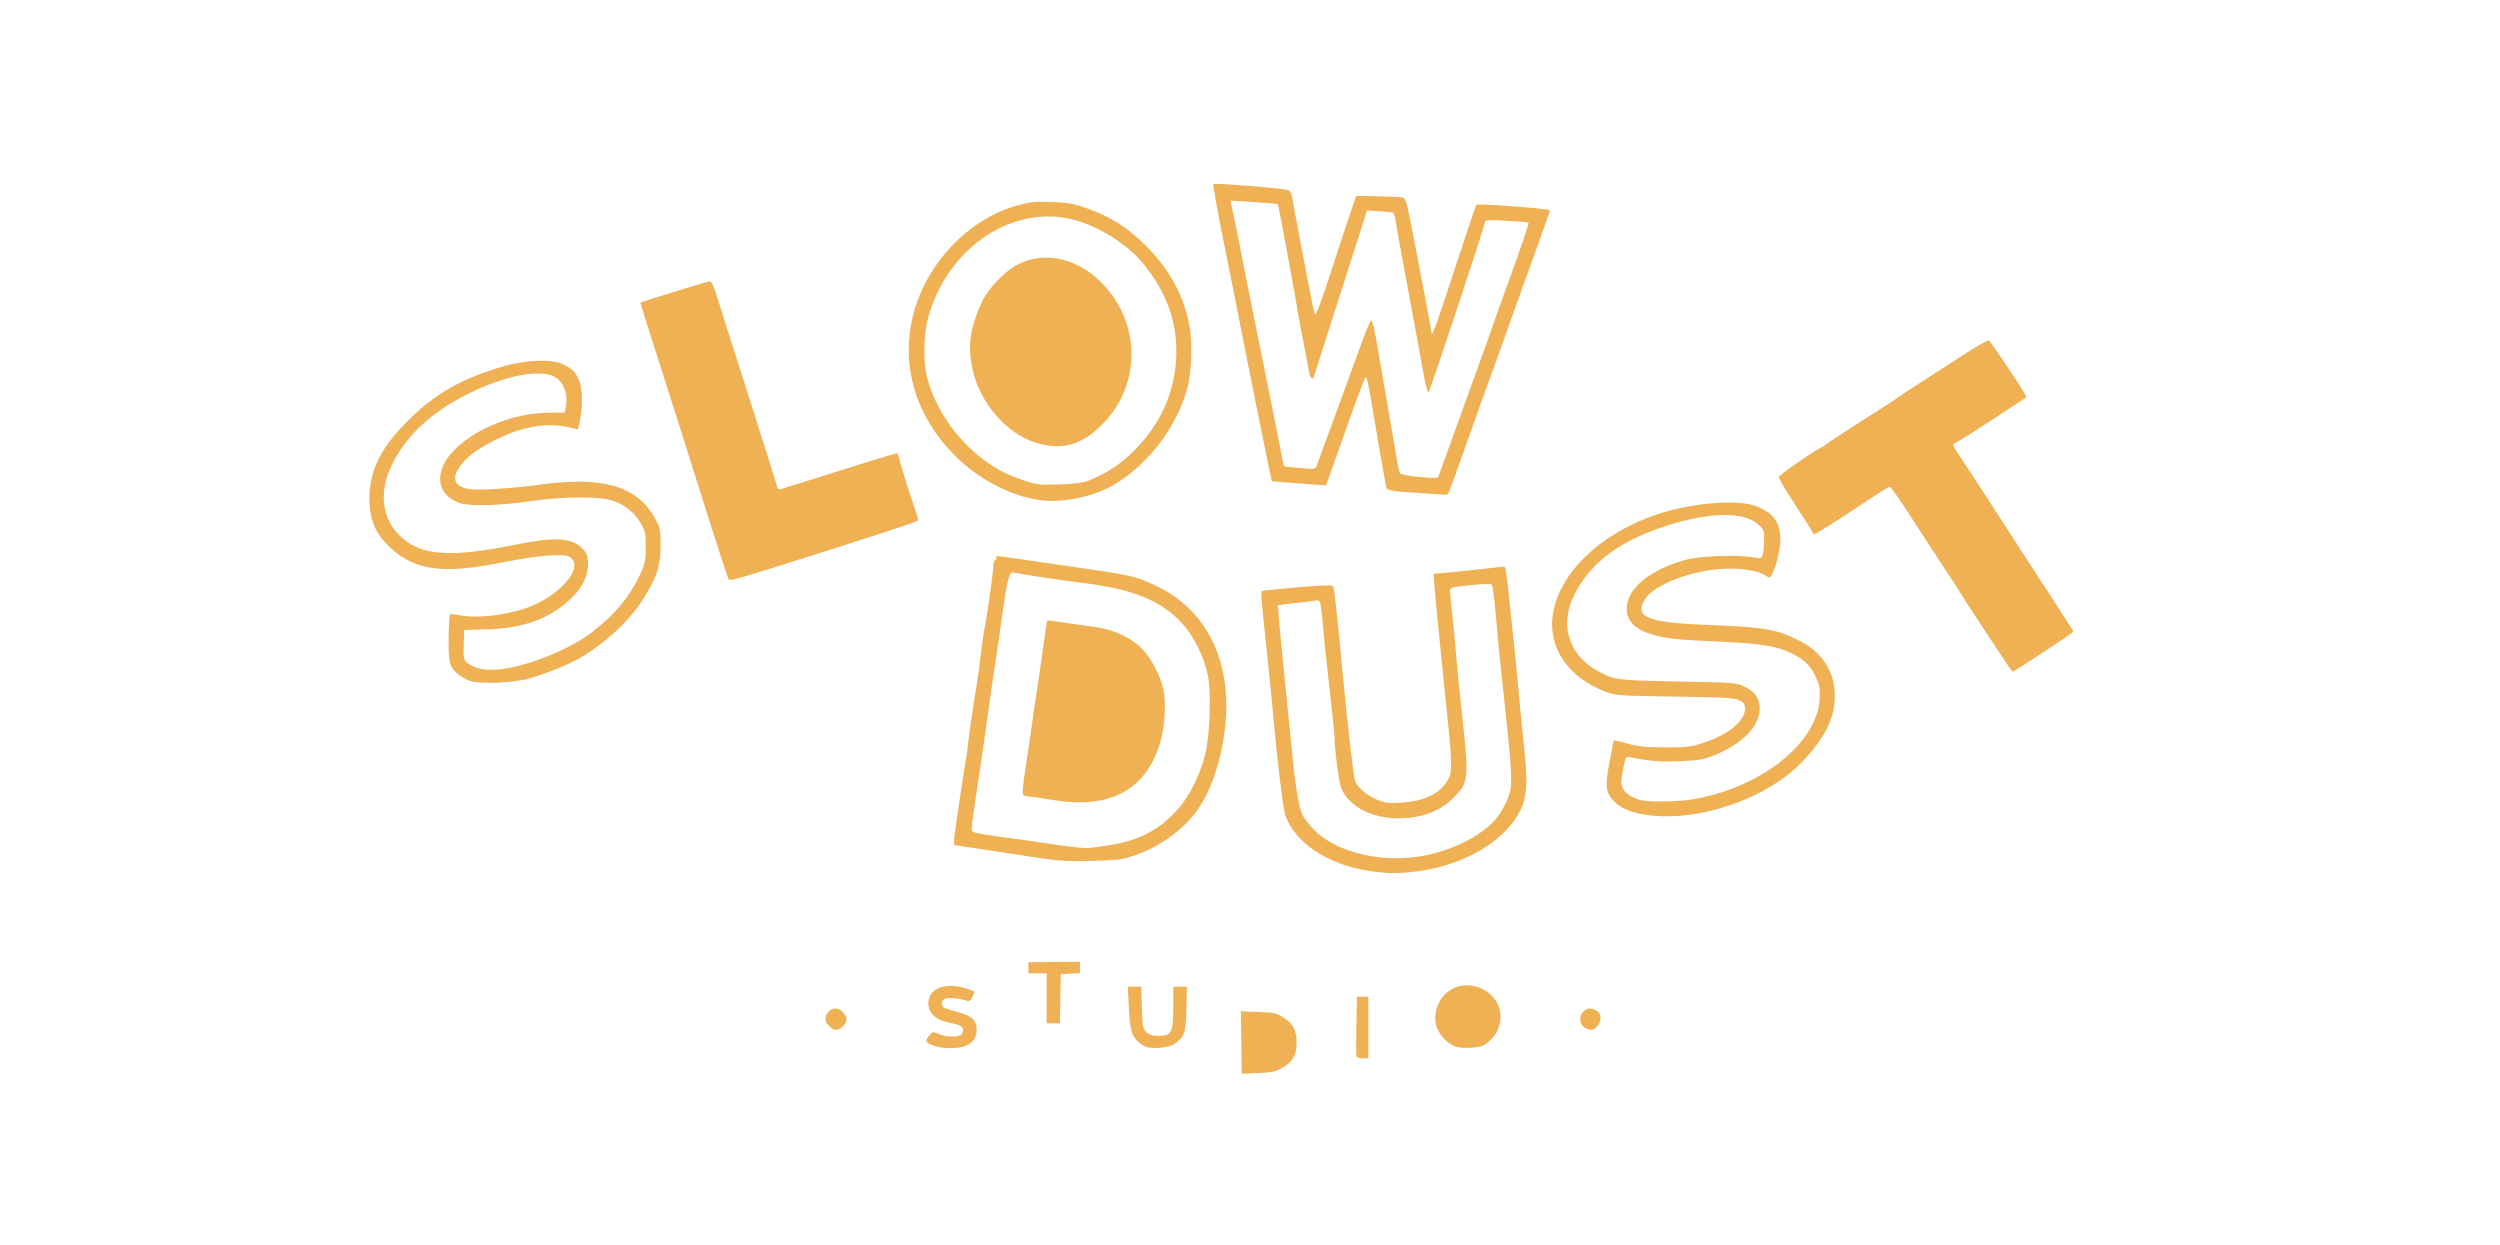
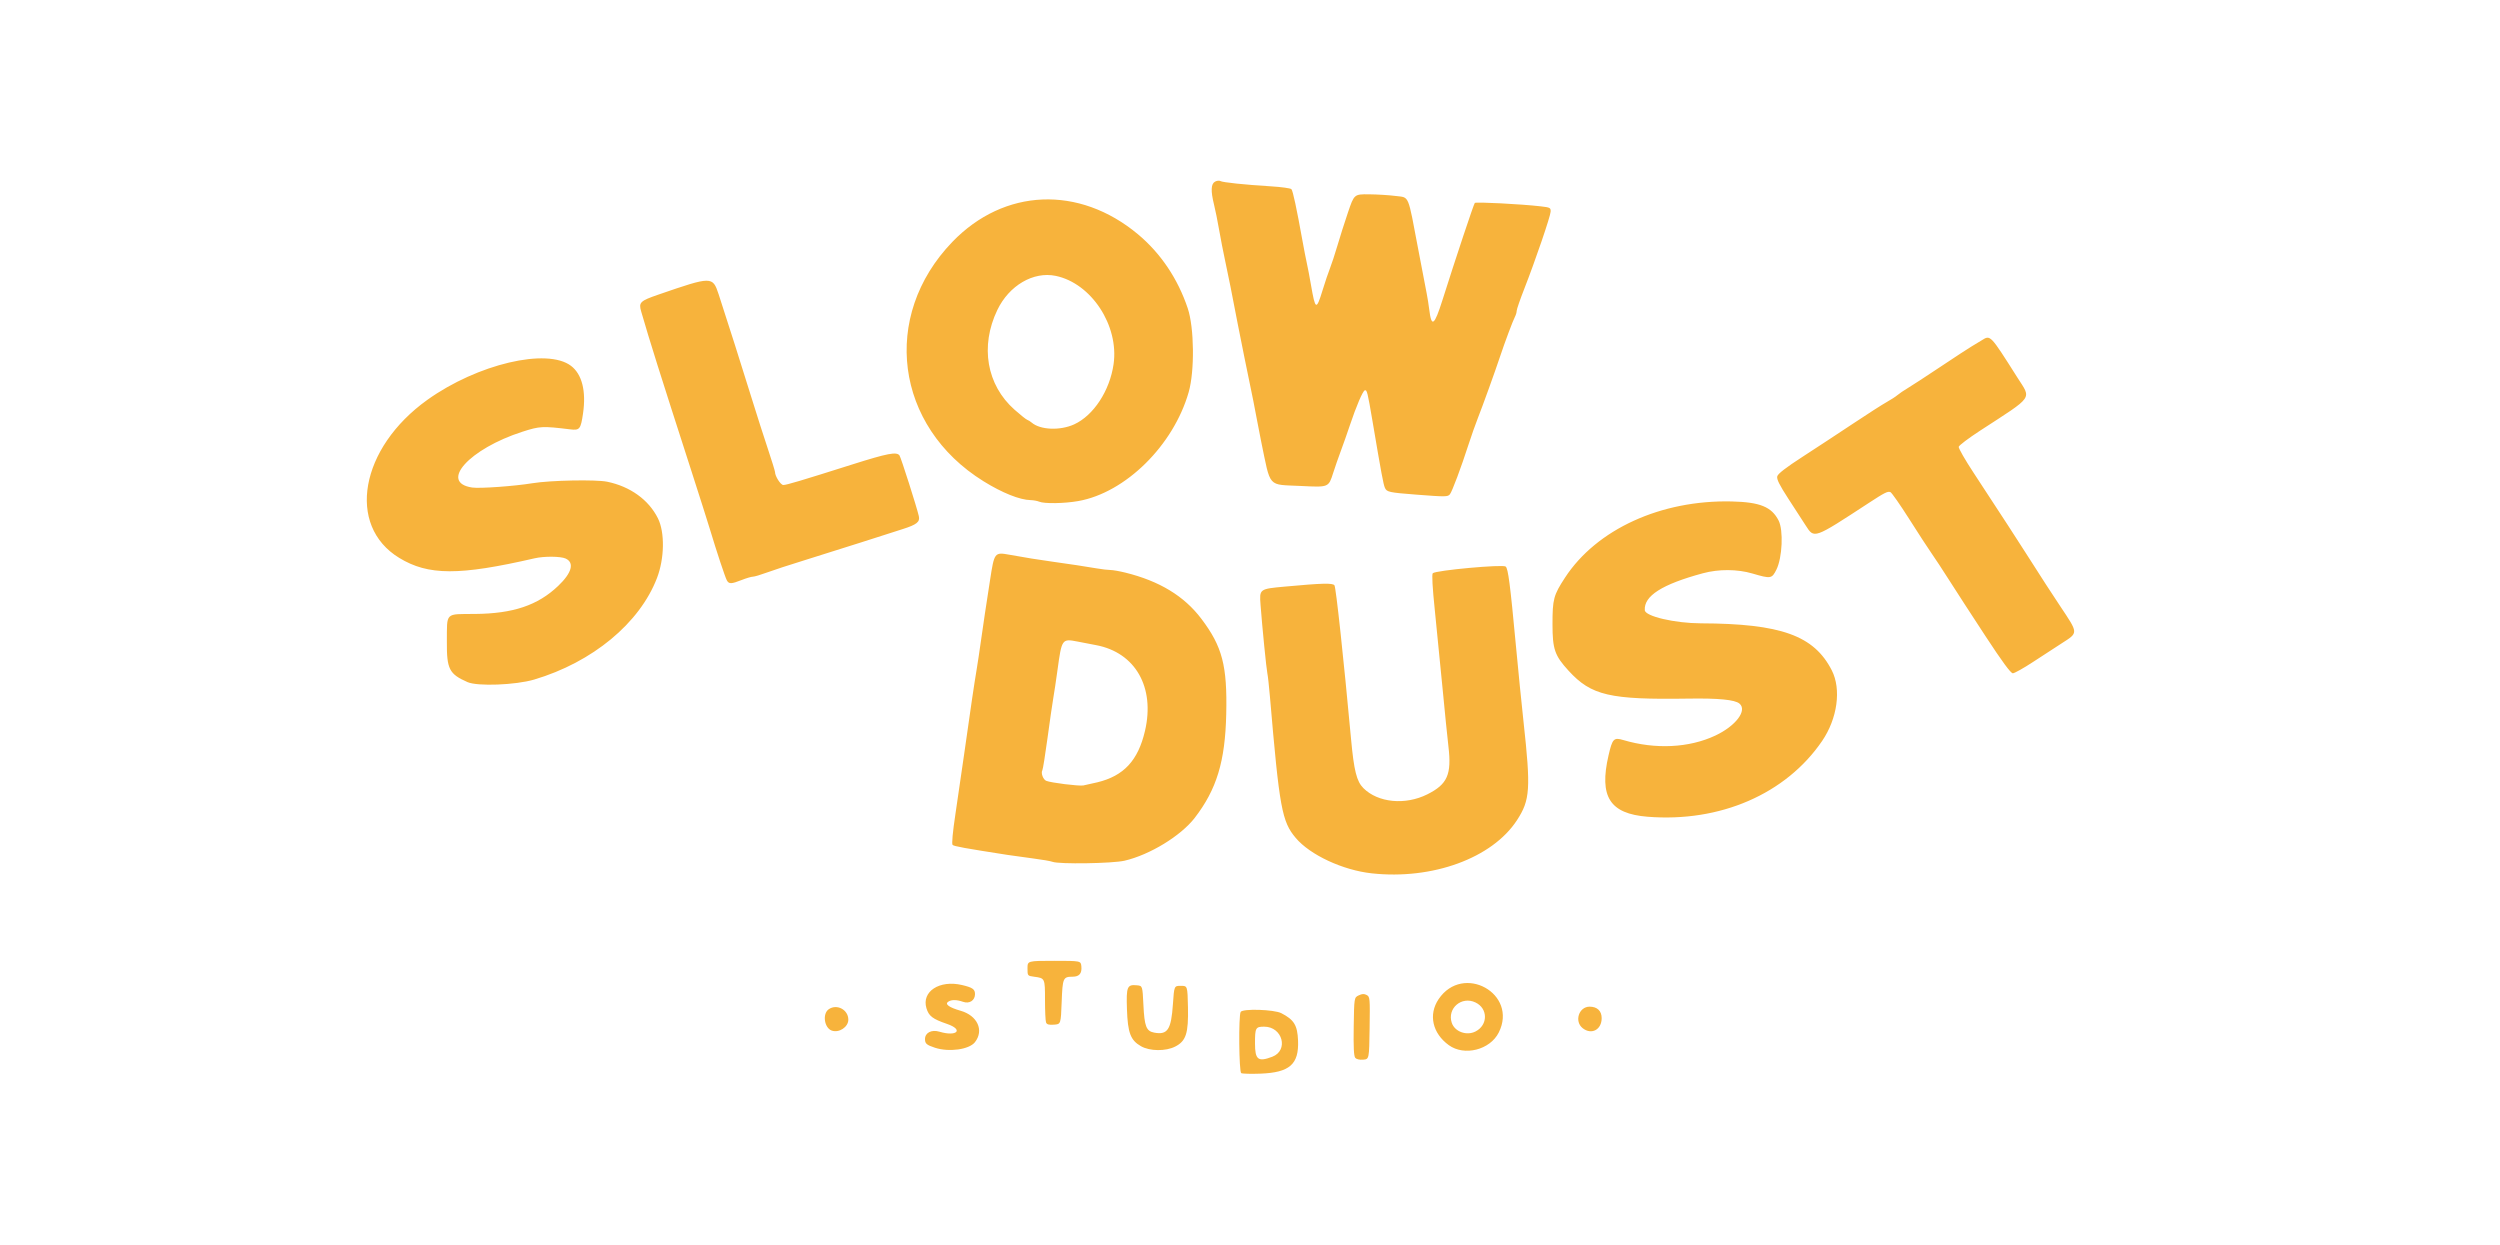
<svg xmlns="http://www.w3.org/2000/svg" viewBox="0 0 1500 747" preserveAspectRatio="xMidYMid meet" aria-label="Slow Dust Studio">
-   <path fill="#efb154" fill-rule="evenodd" d="M744.79 625.51L744.50 606.79L755.00 607.18C764.38 607.53 765.96 607.87 769.79 610.32C775.87 614.22 777.99 618.17 778.00 625.60C778.00 633.09 775.49 637.35 768.96 640.97C765.29 643.00 762.77 643.51 754.79 643.83L745.09 644.23L744.79 625.51zM813.83 633.75C813.62 633.06 813.61 624.74 813.81 615.25L814.17 598.00L817.58 598.00L821.00 598.00L821.00 616.50L821.00 635.00L817.61 635.00C815.74 635.00 814.04 634.44 813.83 633.75zM560.62 627.53C555.19 625.59 554.76 624.84 557.28 621.68C559.47 618.93 559.55 618.91 563.22 620.45C567.95 622.42 575.36 622.48 576.96 620.55C578.87 618.24 577.75 615.64 574.49 614.80C572.85 614.38 569.52 613.54 567.09 612.94C560.81 611.37 557.00 607.26 557.00 602.03C557.00 592.35 568.50 588.68 582.32 593.93C585.03 594.96 585.04 595.02 583.46 598.07C582.30 600.31 581.40 600.98 580.18 600.50C576.78 599.15 569.24 598.37 567.15 599.14C564.55 600.10 564.30 603.58 566.75 604.80C567.71 605.28 571.55 606.48 575.27 607.45C583.15 609.52 586.00 612.30 586.00 617.91C586.00 622.52 583.84 625.62 579.31 627.51C574.90 629.36 565.77 629.37 560.62 627.53zM688.50 628.32C684.96 627.34 681.29 624.13 679.58 620.52C678.44 618.12 677.72 613.06 677.32 604.50L676.72 592.00L680.76 592.00L684.79 592.00L685.15 604.47C685.47 615.87 685.70 617.14 687.78 619.22C689.54 620.99 691.18 621.50 695.08 621.50C702.94 621.50 703.95 619.55 703.98 604.25L704.00 592.00L708.08 592.00L712.15 592.00L711.83 605.43C711.47 619.98 710.86 621.78 704.70 626.37C702.00 628.39 692.78 629.50 688.50 628.32zM872.50 627.58C868.18 625.46 865.42 622.82 862.95 618.41C859.18 611.69 861.53 601.10 868.00 595.66C874.13 590.49 882.08 589.74 889.82 593.60C902.46 599.90 904.01 616.38 892.81 625.32C889.71 627.78 888.00 628.32 882.31 628.65C877.64 628.92 874.56 628.58 872.50 627.58zM497.36 615.45C495.39 613.48 494.96 612.30 495.47 610.26C496.81 604.93 502.15 603.41 505.83 607.31C508.63 610.30 508.58 613.10 505.69 615.83C502.66 618.67 500.48 618.57 497.36 615.45zM952.00 617.26C947.79 615.62 946.76 609.81 950.15 606.87C952.66 604.70 953.96 604.57 957.45 606.16C961.10 607.82 961.30 613.29 957.83 616.25C955.71 618.06 954.57 618.26 952.00 617.26zM628.00 599.00L628.00 584.00L622.50 584.00L617.00 584.00L617.00 580.66L617.00 577.33L632.50 577.19L648.00 577.05L648.00 580.48L648.00 583.90L642.25 584.20L636.50 584.50L636.22 599.25L635.95 614.00L631.97 614.00L628.00 614.00L628.00 599.00zM821.46 522.55C796.40 518.66 776.92 505.67 771.11 489.00C769.87 485.43 766.13 454.36 764.01 430.00C763.36 422.57 761.53 404.35 759.94 389.50C756.75 359.71 756.38 355.28 757.05 354.63C757.30 354.39 766.87 353.40 778.33 352.42C794.30 351.06 799.34 350.93 799.90 351.84C800.54 352.87 802.17 367.87 806.06 408.50C808.73 436.46 812.19 466.36 812.98 468.46C814.55 472.57 820.68 477.74 826.69 480.01C831.73 481.92 833.67 482.12 841.34 481.56C854.21 480.62 863.13 476.52 867.81 469.37C871.86 463.19 871.84 462.29 866.45 410.50C863.34 380.59 861.24 359.13 860.61 350.87L860.10 344.25L868.30 343.56C872.81 343.18 882.12 342.22 888.99 341.44C895.87 340.65 901.97 340.00 902.56 340.00C903.19 340.00 904.11 344.96 904.81 352.25C905.47 358.99 907.10 374.62 908.43 387.00C909.77 399.38 911.14 413.32 911.47 418.00C911.81 422.68 913.01 434.82 914.14 445.00C916.83 469.04 916.43 477.65 912.24 486.15C903.38 504.13 879.99 518.36 852.50 522.49C840.74 524.25 832.51 524.27 821.46 522.55zM619.00 514.09C608.83 512.52 595.33 510.46 589.00 509.53C582.67 508.60 576.60 507.68 575.50 507.49C574.40 507.30 573.17 507.12 572.77 507.07C572.37 507.03 572.30 504.86 572.62 502.25C573.71 493.38 579.05 457.51 579.50 456.00C579.75 455.18 580.42 450.23 580.99 445.00C581.57 439.77 583.13 428.75 584.47 420.50C585.81 412.25 587.14 403.70 587.41 401.50C587.68 399.30 588.38 393.68 588.95 389.00C589.52 384.32 590.20 379.60 590.45 378.50C591.76 372.71 596.00 343.28 596.00 339.91C596.00 337.76 596.45 336.00 597.00 336.00C597.55 336.00 597.89 335.44 597.75 334.75C597.46 333.32 597.65 333.33 612.00 335.46C617.77 336.31 630.15 338.11 639.50 339.47C679.41 345.24 680.45 345.46 692.35 350.86C723.74 365.09 739.39 396.34 735.09 436.18C732.87 456.68 726.36 475.55 717.38 487.50C707.34 500.85 689.64 511.92 672.50 515.57C670.85 515.92 662.30 516.38 653.50 516.58C639.65 516.90 635.01 516.57 619.00 514.09zM854.14 513.44C870.70 510.36 886.60 502.63 896.04 493.06C899.57 489.48 903.86 482.13 905.56 476.75C907.64 470.12 907.24 463.18 902.03 415.00C900.45 400.43 898.88 385.12 898.54 381.00C896.99 362.09 895.76 351.43 895.04 350.68C894.61 350.23 888.80 350.42 882.13 351.11C870.93 352.26 870.00 352.52 870.01 354.43C870.01 355.57 870.67 362.35 871.47 369.50C872.26 376.65 873.18 386.38 873.50 391.12C873.83 395.86 875.59 413.56 877.42 430.45C881.49 467.95 881.27 469.74 871.48 479.26C863.53 486.99 852.41 491.01 839.04 490.99C822.54 490.96 809.31 483.87 804.56 472.49C803.36 469.61 800.57 447.97 800.77 443.00C800.80 442.18 800.20 435.88 799.44 429.00C795.54 393.92 793.93 378.64 793.59 373.34C793.39 370.13 792.89 365.79 792.49 363.70C791.83 360.26 791.50 359.94 789.13 360.38C787.68 360.65 783.80 361.14 780.50 361.47C777.20 361.79 772.75 362.32 770.62 362.64L766.74 363.22L767.40 371.86C767.77 376.61 769.59 395.35 771.45 413.50C773.31 431.65 775.36 451.90 776.00 458.50C777.45 473.39 779.67 485.47 781.68 489.35C782.52 490.98 785.28 494.52 787.80 497.22C801.06 511.39 828.75 518.17 854.14 513.44zM663.00 507.54C683.09 504.48 694.09 499.07 705.87 486.48C713.17 478.68 719.92 465.48 723.06 452.86C726.03 440.90 726.86 415.43 724.63 404.66C722.48 394.27 716.21 381.68 709.51 374.27C696.66 360.07 678.68 352.94 647.00 349.45C640.13 348.69 609.89 344.08 608.41 343.57C605.31 342.48 604.42 346.30 599.51 382.00C598.65 388.32 597.28 397.55 596.48 402.50C595.68 407.45 594.12 418.25 593.02 426.50C591.91 434.75 589.92 448.70 588.59 457.50C584.37 485.52 582.98 495.45 582.99 497.54C583.00 499.39 584.18 499.76 595.25 501.38C601.99 502.37 609.08 503.34 611.00 503.54C612.92 503.74 619.23 504.65 625.00 505.57C635.52 507.23 646.31 508.60 651.00 508.85C652.38 508.93 657.77 508.34 663.00 507.54zM985.47 488.54C976.67 486.94 971.08 484.13 967.10 479.30C963.42 474.84 963.13 470.77 965.60 457.86C966.48 453.26 967.41 448.39 967.66 447.02C967.91 445.66 968.24 444.42 968.40 444.27C968.55 444.12 972.23 444.98 976.58 446.17C982.94 447.92 987.37 448.37 999.00 448.43C1012.34 448.49 1014.19 448.27 1022.15 445.66C1036.90 440.83 1047.00 432.56 1047.00 425.33C1047.00 422.66 1046.40 421.72 1043.75 420.28C1040.87 418.70 1036.47 418.44 1005.00 417.96C970.20 417.42 969.37 417.36 962.98 414.92C940.58 406.33 928.37 387.97 931.79 368.03C936.04 343.25 960.32 320.10 994.00 308.71C1013.80 302.01 1040.77 299.50 1052.33 303.28C1063.56 306.94 1068.32 313.13 1068.21 323.88C1068.14 329.99 1065.68 339.99 1063.02 344.97C1062.03 346.82 1061.73 346.87 1059.70 345.54C1054.75 342.29 1044.98 340.72 1033.50 341.31C1014.55 342.29 992.27 350.97 987.06 359.41C980.22 370.47 988.18 373.63 1026.40 375.04C1058.66 376.24 1066.84 377.71 1080.29 384.74C1092.74 391.25 1099.93 401.76 1100.78 414.71C1101.73 429.10 1096.07 441.50 1081.56 456.85C1059.74 479.92 1016.51 494.18 985.47 488.54zM632.00 480.03C625.67 479.00 618.92 478.01 617.00 477.83C613.70 477.52 613.51 477.30 613.63 474.00C613.70 472.07 614.91 463.07 616.32 454.00C617.72 444.93 619.15 435.25 619.48 432.50C619.82 429.75 620.98 421.88 622.06 415.00C623.15 408.12 624.92 395.79 626.01 387.60C627.09 379.40 628.14 372.53 628.34 372.32C628.55 372.12 633.17 372.67 638.61 373.55C644.05 374.43 650.30 375.33 652.50 375.55C666.17 376.89 677.44 381.56 685.02 389.02C690.44 394.36 696.35 405.57 698.05 413.74C699.91 422.63 698.77 437.87 695.55 447.50C686.46 474.61 665.27 485.46 632.00 480.03zM1016.29 479.51C1056.70 472.46 1090.08 445.98 1091.77 419.62C1092.18 413.22 1091.91 411.48 1089.72 406.71C1086.43 399.52 1082.91 395.97 1075.24 392.11C1066.46 387.69 1056.75 386.10 1032.00 385.00C1007.23 383.90 1001.77 383.38 993.50 381.32C981.80 378.41 976.00 373.08 976.00 365.22C976.00 353.26 990.05 341.65 1011.50 335.88C1020.29 333.52 1041.79 332.71 1051.70 334.37C1056.86 335.24 1056.91 335.22 1057.69 332.37C1058.12 330.79 1058.48 326.86 1058.49 323.64C1058.50 318.07 1058.30 317.60 1054.66 314.45C1045.82 306.81 1025.39 307.24 999.50 315.60C971.65 324.59 954.30 337.63 944.58 356.85C935.58 374.67 941.09 392.87 958.40 402.44C968.46 408.02 969.83 408.20 1007.00 408.89C1039.16 409.49 1041.80 409.68 1046.00 411.63C1052.52 414.67 1055.20 418.01 1055.75 423.79C1056.83 434.96 1045.66 446.65 1027.24 453.66C1021.68 455.77 1018.21 456.32 1007.50 456.74C995.79 457.20 990.70 456.78 977.93 454.32C975.43 453.84 975.31 454.07 973.83 461.66C972.63 467.84 972.55 470.13 973.47 472.48C974.72 475.68 979.24 478.83 984.34 480.04C989.83 481.35 1007.41 481.06 1016.29 479.51zM281.92 408.52C279.41 407.71 275.73 405.47 273.75 403.55C270.77 400.65 270.03 399.09 269.46 394.49C268.78 389.10 269.26 369.40 270.09 368.58C270.32 368.36 272.98 368.64 276.00 369.20C288.56 371.54 310.13 368.20 322.54 361.99C340.36 353.07 350.12 338.62 341.46 333.98C337.72 331.98 321.95 333.36 301.00 337.52C265.51 344.58 249.24 342.39 234.11 328.53C225.17 320.33 221.47 311.41 221.66 298.50C221.91 281.76 228.70 268.28 245.11 252.02C261.07 236.18 277.41 226.92 301.82 219.87C315.90 215.80 330.96 215.29 338.00 218.64C343.37 221.19 345.38 223.26 347.56 228.49C349.50 233.14 349.69 244.57 347.95 252.35L346.75 257.68L341.13 256.36C328.73 253.44 314.47 255.69 299.24 262.97C286.52 269.05 279.03 274.75 274.86 281.50C270.80 288.07 273.58 292.43 282.52 293.55C288.61 294.31 310.04 292.80 326.63 290.44C332.20 289.65 341.51 289.00 347.32 289.00C370.88 289.00 385.40 296.25 393.62 312.12C396.14 316.99 396.40 318.45 396.35 327.50C396.28 339.28 394.58 344.85 387.28 357.22C379.17 370.97 364.98 384.61 348.43 394.58C342.22 398.32 327.62 404.25 317.76 407.04C308.02 409.79 288.36 410.60 281.92 408.52zM1201.37 394.25C1198.24 389.44 1191.81 379.67 1187.09 372.54C1182.36 365.41 1178.27 359.11 1178.00 358.54C1177.72 357.97 1173.95 352.10 1169.62 345.50C1158.90 329.15 1152.77 319.76 1143.02 304.75C1138.47 297.74 1134.36 292.00 1133.90 292.00C1133.44 292.00 1129.11 294.62 1124.28 297.83C1097.08 315.91 1088.00 321.53 1088.00 320.30C1088.00 319.82 1083.27 312.24 1077.50 303.46C1071.72 294.68 1067.10 286.88 1067.25 286.13C1067.47 284.93 1088.92 270.12 1093.00 268.35C1093.83 268.00 1095.40 266.94 1096.50 266.01C1097.60 265.08 1107.28 258.76 1118.00 251.96C1128.72 245.17 1137.72 239.34 1138.00 239.02C1138.28 238.70 1143.67 235.13 1150.00 231.07C1156.33 227.02 1168.36 219.22 1176.74 213.74C1185.12 208.26 1192.54 203.99 1193.24 204.26C1194.55 204.77 1216.52 237.88 1215.87 238.37C1215.18 238.90 1192.54 253.70 1183.65 259.43C1178.79 262.57 1174.18 265.38 1173.40 265.67C1171.41 266.44 1171.62 267.39 1174.90 272.22C1178.05 276.88 1195.91 304.26 1203.12 315.50C1212.55 330.18 1221.89 344.60 1232.75 361.19C1238.94 370.65 1244.00 378.66 1244.00 379.00C1244.00 379.64 1208.59 403.00 1207.62 403.00C1207.32 403.00 1204.50 399.06 1201.37 394.25zM304.57 400.94C321.08 398.00 343.22 388.57 355.14 379.39C368.93 368.78 377.88 358.01 384.19 344.41C387.03 338.29 387.40 336.47 387.45 328.50C387.50 320.33 387.22 319.00 384.52 314.12C380.91 307.60 374.57 302.55 367.08 300.23C358.86 297.68 336.77 297.95 317.34 300.84C300.60 303.33 282.05 303.82 276.24 301.94C265.41 298.42 261.34 289.45 265.97 279.27C273.42 262.84 302.52 248.07 328.20 247.67L338.90 247.50L339.54 243.75C341.05 234.85 337.11 226.96 330.19 225.03C321.47 222.61 307.32 224.99 291.36 231.57C261.95 243.69 242.24 261.09 233.46 282.69C225.69 301.83 232.33 320.16 249.98 328.30C261.15 333.44 279.01 333.01 309.00 326.86C332.12 322.12 342.33 322.53 348.81 328.47C351.80 331.21 352.37 332.45 352.76 337.11C353.48 345.83 348.71 354.40 338.57 362.64C326.56 372.40 312.39 376.95 292.00 377.61L278.50 378.04L278.21 386.62C277.88 396.31 278.36 397.34 284.49 400.07C289.13 402.14 296.14 402.44 304.57 400.94zM437.18 347.62C436.71 347.00 430.81 328.95 424.06 307.50C417.31 286.05 410.06 263.10 407.94 256.50C405.82 249.90 400.89 234.38 396.98 222.00C393.06 209.62 388.55 195.48 386.94 190.57C385.34 185.66 384.13 181.56 384.26 181.47C384.39 181.37 389.00 179.91 394.50 178.22C400.00 176.54 408.85 173.80 414.17 172.14C419.49 170.48 424.62 168.98 425.56 168.81C426.94 168.56 428.02 170.88 431.16 180.92C435.48 194.77 443.30 219.34 452.01 246.50C455.19 256.40 459.67 270.57 461.96 278.00C464.26 285.43 466.32 292.05 466.53 292.73C466.75 293.41 467.50 293.78 468.21 293.55C468.92 293.32 476.25 291.05 484.50 288.50C492.75 285.96 504.23 282.35 510.00 280.49C522.24 276.55 537.34 272.00 538.19 272.00C538.52 272.00 539.08 273.24 539.44 274.75C540.57 279.47 545.10 294.13 548.11 302.83C549.70 307.41 551.00 311.55 551.00 312.02C551.00 312.84 539.10 316.81 489.50 332.56C442.76 347.40 438.05 348.76 437.18 347.62zM623.98 300.07C607.36 297.80 588.99 288.56 575.14 275.50C543.58 245.72 536.36 203.64 556.59 167.23C568.41 145.95 588.31 129.57 609.78 123.44C618.03 121.09 620.38 120.84 630.78 121.20C640.82 121.55 643.84 122.07 651.86 124.88C666.39 129.98 676.95 136.70 688.04 147.92C701.87 161.91 710.31 177.53 713.69 195.36C715.56 205.21 714.99 223.49 712.53 232.50C706.28 255.43 690.43 276.86 670.18 289.76C657.65 297.74 638.40 302.03 623.98 300.07zM852.50 295.87C833.82 294.76 832.11 294.42 831.60 291.71C830.18 284.29 825.50 257.24 823.43 244.50C822.09 236.25 820.61 228.61 820.15 227.52C819.11 225.06 819.82 223.27 800.39 277.88L795.62 291.26L786.56 290.61C781.58 290.26 774.27 289.69 770.32 289.35L763.14 288.74L762.06 284.12C760.87 278.99 741.55 182.54 740.60 177.00C740.27 175.07 737.14 159.43 733.64 142.23C730.14 125.02 727.64 110.72 728.10 110.44C729.28 109.71 770.05 112.98 772.65 114.01C774.21 114.63 774.98 116.06 775.46 119.18C775.82 121.56 777.67 131.60 779.57 141.50C781.48 151.40 784.18 165.57 785.58 173.00C786.98 180.43 788.48 187.39 788.91 188.48C789.48 189.93 792.45 181.95 799.93 158.98C805.56 141.67 810.99 125.25 811.99 122.50L813.81 117.50L826.66 117.75C833.72 117.89 840.43 118.22 841.58 118.48C843.43 118.90 844.10 121.27 847.86 140.73C854.22 173.69 859.00 199.02 859.00 199.75C859.00 202.86 862.50 193.14 872.97 161.00C879.69 140.38 885.48 123.20 885.84 122.84C886.75 121.92 930.00 125.22 930.00 126.20C930.00 126.64 927.33 134.31 924.07 143.25C918.63 158.12 912.36 175.59 898.85 213.50C896.11 221.20 892.03 232.45 889.80 238.50C887.56 244.55 884.25 253.78 882.44 259.00C879.31 268.05 872.04 288.38 869.84 294.25C869.27 295.76 868.29 296.93 867.65 296.85C867.02 296.78 860.20 296.33 852.50 295.87zM652.50 288.65C663.49 284.36 672.15 278.74 680.23 270.66C696.08 254.81 704.57 236.21 705.71 214.82C706.82 193.96 699.86 174.54 685.04 157.17C675.64 146.15 659.53 136.04 645.02 132.05C608.13 121.93 568.53 148.25 556.90 190.62C554.11 200.81 553.87 217.73 556.39 227.00C562.61 249.84 579.50 271.04 600.73 282.64C603.36 284.08 609.33 286.55 614.00 288.14C622.03 290.88 623.22 291.01 635.50 290.62C644.02 290.35 649.88 289.67 652.50 288.65zM863.30 285.25C863.60 284.29 865.50 279.00 867.53 273.50C869.56 268.00 873.39 257.43 876.03 250.00C878.68 242.57 883.15 230.20 885.98 222.50C888.80 214.80 893.07 202.88 895.46 196.00C897.86 189.12 903.85 172.36 908.79 158.73C913.72 145.11 917.47 133.79 917.12 133.57C916.77 133.36 910.75 132.85 903.74 132.46C893.12 131.85 891.00 131.96 891.00 133.14C891.00 135.22 858.19 234.21 857.16 235.24C856.65 235.75 855.58 232.20 854.61 226.81C853.70 221.69 851.40 209.18 849.51 199.00C840.77 151.96 838.07 137.15 837.43 132.67C837.06 130.01 836.24 127.69 835.62 127.50C835.01 127.31 831.29 126.96 827.36 126.72L820.22 126.28L816.04 139.39C804.81 174.57 796.46 200.67 792.81 212.00C790.59 218.88 788.62 225.06 788.42 225.75C787.70 228.27 786.07 226.90 785.47 223.25C785.13 221.19 783.48 212.53 781.81 204.00C780.14 195.47 778.61 187.15 778.41 185.50C777.93 181.55 767.05 122.71 766.74 122.43C766.49 122.20 738.60 120.20 738.36 120.39C738.29 120.45 739.31 125.45 740.64 131.50C741.97 137.55 743.70 146.10 744.49 150.50C745.27 154.90 750.67 181.90 756.48 210.50C762.29 239.10 767.73 266.31 768.57 270.96C769.40 275.61 770.24 279.57 770.43 279.76C770.62 279.95 774.92 280.44 779.99 280.85C788.70 281.54 789.25 281.47 789.98 279.54C790.86 277.19 802.71 244.86 807.59 231.50C809.40 226.55 813.30 215.78 816.27 207.56C819.24 199.34 822.12 192.46 822.67 192.28C823.24 192.09 824.46 196.45 825.46 202.22C826.43 207.87 829.38 224.88 832.02 240.00C834.65 255.12 837.35 270.93 838.02 275.13C838.69 279.33 839.56 283.29 839.96 283.94C840.36 284.58 844.47 285.47 849.09 285.92C862.30 287.19 862.71 287.17 863.30 285.25zM625.00 266.61C605.75 262.33 588.09 243.07 583.48 221.33C580.49 207.19 581.89 197.28 589.19 181.09C592.68 173.36 603.05 162.53 610.67 158.67C627.71 150.03 648.29 155.28 663.24 172.06C684.70 196.16 684.04 231.56 661.70 254.31C649.98 266.24 639.36 269.80 625.00 266.61z" />
+   <path fill="#f7b33c" fill-rule="evenodd" d="M744.74 643.88C743.38 643.11 743.08 609.30 744.41 607.14C745.68 605.08 764.45 605.68 768.79 607.91C776.44 611.84 778.46 615.15 778.83 624.32C779.41 638.59 773.79 643.53 756.24 644.19C750.60 644.40 745.43 644.26 744.74 643.88zM763.35 634.06C773.35 630.25 769.54 616.00 758.53 616.00C753.35 616.00 753.00 616.64 753.00 626.01C753.00 635.86 754.84 637.29 763.35 634.06zM813.14 634.67C812.30 633.65 812.03 628.18 812.23 615.88C812.50 598.52 812.50 598.52 815.23 597.22C817.27 596.24 818.48 596.19 820.00 597.00C821.96 598.05 822.03 598.85 821.77 616.80C821.50 635.50 821.50 635.50 817.91 635.80C815.70 635.99 813.87 635.55 813.14 634.67zM561.00 628.65C555.95 626.99 555.00 626.17 555.00 623.46C555.00 619.62 558.94 617.60 563.67 619.02C574.17 622.16 578.40 617.84 568.24 614.36C559.54 611.38 557.28 609.65 555.86 604.92C552.86 594.91 563.69 587.85 577.18 591.01C583.54 592.51 585.00 593.52 585.00 596.47C585.00 600.25 581.67 602.43 577.90 601.11C574.01 599.76 571.00 599.71 569.00 600.98C566.67 602.45 569.39 604.47 576.35 606.45C586.48 609.33 590.54 618.23 584.95 625.33C581.49 629.73 569.43 631.40 561.00 628.65zM684.59 627.73C678.32 624.16 676.65 619.73 676.17 605.50C675.72 591.92 676.27 590.61 682.18 591.18C685.50 591.50 685.50 591.50 686.05 603.00C686.66 615.84 687.76 618.68 692.50 619.57C700.56 621.08 702.72 617.80 703.75 602.50C704.50 591.50 704.50 591.50 708.50 591.50C712.50 591.50 712.50 591.50 712.78 604.29C713.12 619.99 711.63 624.62 705.12 627.94C699.42 630.85 689.87 630.75 684.59 627.73zM869.28 627.09C859.44 619.96 856.95 608.75 863.15 599.52C877.77 577.78 910.96 596.14 899.26 619.50C894.03 629.94 878.61 633.85 869.28 627.09zM885.32 618.88C892.88 615.02 892.85 605.05 885.26 601.46C876.94 597.50 868.20 605.01 871.05 613.66C872.82 619.02 879.95 621.63 885.32 618.88zM499.00 618.33C494.53 616.67 493.36 608.26 497.22 605.56C502.09 602.15 509.00 605.81 509.00 611.80C509.00 616.25 503.35 619.94 499.00 618.33zM949.63 616.93C944.45 612.85 947.29 604.00 953.78 604.00C958.32 604.00 961.00 606.55 961.00 610.88C961.00 617.83 954.91 621.07 949.63 616.93zM627.63 613.47C627.28 612.57 627.00 606.50 627.00 599.98C627.00 586.91 627.00 586.90 620.50 586.04C616.51 585.50 616.50 585.49 616.50 581.00C616.50 576.50 616.50 576.50 632.50 576.50C648.50 576.50 648.50 576.50 648.82 579.82C649.22 584.04 647.58 586.00 643.63 586.02C637.83 586.04 637.55 586.70 637.00 601.21C636.50 614.50 636.50 614.50 632.38 614.80C629.29 615.03 628.10 614.69 627.63 613.47zM823.00 524.00C805.64 522.09 786.08 512.98 777.46 502.78C769.14 492.95 767.68 484.95 761.96 418.00C761.42 411.68 760.73 405.40 760.42 404.06C759.85 401.53 757.31 376.05 756.33 362.97C755.61 353.34 755.58 353.36 771.05 351.95C793.51 349.89 799.54 349.74 800.67 351.18C801.57 352.34 806.19 395.16 810.64 443.50C812.37 462.37 814.00 468.85 818.02 472.86C826.79 481.64 843.16 483.23 856.40 476.60C868.45 470.57 871.04 464.71 869.07 447.97C868.46 442.76 866.86 427.02 865.53 413.00C864.19 398.98 862.11 377.92 860.90 366.20C859.48 352.48 859.04 344.56 859.66 343.94C861.40 342.20 901.70 338.51 903.41 339.93C904.89 341.16 906.11 350.57 909.51 387.00C910.93 402.12 912.99 422.82 914.11 433.00C918.53 473.42 918.09 480.00 910.15 492.17C895.32 514.89 859.44 527.99 823.00 524.00zM631.50 517.09C630.40 516.66 625.23 515.76 620.00 515.09C614.77 514.42 607.80 513.45 604.50 512.94C578.65 508.91 572.38 507.77 571.56 506.95C570.96 506.36 571.61 499.39 573.28 488.26C574.74 478.49 577.09 462.40 578.49 452.50C582.54 423.79 584.48 410.68 586.02 401.50C586.58 398.20 587.69 390.77 588.50 385.00C589.31 379.23 590.42 371.57 590.97 368.00C591.52 364.43 592.90 355.43 594.04 348.00C596.58 331.40 596.72 331.22 605.72 332.85C615.84 334.68 622.62 335.77 631.50 337.01C642.41 338.53 651.42 339.90 658.06 341.04C661.12 341.57 664.79 342.00 666.23 342.00C667.66 342.00 671.69 342.70 675.17 343.56C695.68 348.63 710.48 357.61 720.80 371.25C733.42 387.94 736.40 399.36 735.74 428.50C735.10 456.89 730.00 473.65 716.81 490.75C708.46 501.56 689.81 512.93 674.69 516.43C667.40 518.11 635.37 518.60 631.50 517.09zM988.50 490.04C965.86 488.21 959.40 478.06 965.11 453.28C967.44 443.15 968.24 442.33 974.02 444.04C993.24 449.73 1013.43 448.75 1029.19 441.35C1041.50 435.57 1048.55 426.19 1043.65 422.13C1040.89 419.83 1031.06 418.88 1013.00 419.16C965.80 419.89 954.78 417.32 941.14 402.43C932.81 393.33 931.50 389.53 931.50 374.50C931.50 359.46 932.13 357.12 939.01 346.58C957.95 317.57 996.61 299.89 1039.00 300.87C1055.96 301.26 1062.97 304.10 1067.16 312.31C1070.13 318.13 1069.40 334.61 1065.86 341.75C1063.12 347.26 1062.51 347.36 1051.50 344.12C1042.40 341.44 1031.26 341.38 1021.73 343.96C997.23 350.58 986.26 357.57 986.88 366.14C987.14 369.79 1004.90 373.94 1020.50 374.00C1068.59 374.18 1088.40 381.29 1099.08 402.22C1104.87 413.57 1102.47 431.08 1093.28 444.57C1071.58 476.39 1032.05 493.54 988.50 490.04zM658.37 469.40C674.30 465.54 682.85 456.32 687.00 438.50C693.09 412.38 681.26 391.59 657.75 387.10C654.59 386.49 649.55 385.52 646.55 384.94C637.18 383.12 637.06 383.28 634.50 402.00C633.63 408.32 632.49 415.98 631.95 419.00C631.42 422.02 629.87 432.75 628.51 442.82C627.14 452.90 625.75 461.59 625.42 462.13C624.41 463.76 625.86 467.73 627.74 468.50C630.61 469.67 647.29 471.75 650.00 471.27C651.38 471.02 655.14 470.18 658.37 469.40zM280.50 409.26C269.50 404.40 268.01 401.48 268.12 385.00C268.24 367.09 266.78 368.52 285.05 368.37C307.87 368.17 322.65 363.20 334.86 351.59C343.12 343.75 344.80 337.60 339.37 335.12C336.33 333.74 326.49 333.66 320.76 334.98C275.52 345.42 256.95 345.36 239.54 334.74C207.70 315.34 216.03 268.76 256.50 239.85C286.48 218.43 328.26 208.57 342.62 219.52C349.21 224.55 351.76 234.63 349.83 247.99C348.44 257.56 347.83 258.32 342.06 257.61C325.51 255.59 323.93 255.67 313.50 259.02C281.51 269.31 263.29 289.52 283.30 292.52C287.83 293.20 308.67 291.71 319.50 289.93C330.17 288.17 357.52 287.63 364.33 289.04C378.15 291.89 389.24 299.90 394.76 311.00C398.95 319.42 398.71 335.02 394.20 346.79C383.80 373.93 355.48 397.35 320.50 407.74C309.39 411.03 286.49 411.91 280.50 409.26zM1191.21 381.56C1183.12 369.22 1173.35 354.16 1169.50 348.09C1165.65 342.02 1160.92 334.83 1159.00 332.10C1157.08 329.38 1151.03 320.09 1145.57 311.47C1140.10 302.85 1135.01 295.56 1134.25 295.27C1132.61 294.64 1130.82 295.54 1121.27 301.78C1088.00 323.52 1088.60 323.31 1083.41 315.28C1081.71 312.65 1077.04 305.45 1073.04 299.28C1067.56 290.82 1065.91 287.50 1066.36 285.78C1066.77 284.22 1071.56 280.52 1081.64 274.00C1089.71 268.77 1103.34 259.83 1111.91 254.12C1120.48 248.41 1129.53 242.62 1132.00 241.25C1134.47 239.87 1137.40 237.98 1138.50 237.04C1139.60 236.09 1142.30 234.26 1144.50 232.96C1146.70 231.66 1155.62 225.85 1164.31 220.05C1173.01 214.25 1181.33 208.80 1182.81 207.95C1184.29 207.09 1187.04 205.43 1188.92 204.25C1194.32 200.88 1193.88 200.42 1210.40 226.47C1218.86 239.81 1220.74 237.14 1188.01 258.43C1181.14 262.90 1175.38 267.25 1175.22 268.10C1175.06 268.95 1179.10 275.99 1184.21 283.75C1192.93 297.00 1202.24 311.24 1204.50 314.79C1205.05 315.65 1210.02 323.36 1215.55 331.93C1221.08 340.49 1226.48 348.92 1227.55 350.65C1228.62 352.38 1232.47 358.24 1236.10 363.67C1247.15 380.24 1247.12 379.50 1237.01 386.00C1233.16 388.48 1225.40 393.53 1219.76 397.22C1214.12 400.92 1208.69 403.96 1207.71 403.97C1206.46 403.99 1201.43 397.16 1191.21 381.56zM436.08 348.15C435.04 346.21 429.92 330.76 426.09 318.00C424.85 313.88 419.85 298.12 414.97 283.00C395.33 222.08 390.02 205.23 384.71 186.90C383.12 181.43 384.01 180.56 395.17 176.72C427.11 165.71 427.57 165.71 431.16 176.50C434.72 187.20 446.79 225.21 451.96 242.00C454.25 249.43 458.12 261.49 460.56 268.82C463.00 276.14 465.00 282.60 465.00 283.17C465.00 285.70 468.37 291.00 469.99 291.00C471.93 291.00 480.23 288.53 511.48 278.64C532.56 271.97 537.96 270.94 539.69 273.25C540.55 274.40 550.19 304.66 551.30 309.70C552.07 313.18 550.07 314.77 541.50 317.49C537.10 318.88 525.85 322.49 516.50 325.49C507.15 328.50 492.07 333.25 483.00 336.05C473.93 338.84 463.56 342.23 459.98 343.57C456.39 344.90 452.69 346.00 451.76 346.00C450.83 346.00 447.79 346.90 445.00 348.00C438.73 350.47 437.34 350.50 436.08 348.15zM623.50 301.00C622.40 300.53 620.08 300.11 618.36 300.07C611.81 299.92 601.35 295.73 590.10 288.75C536.98 255.78 528.39 189.81 571.39 145.16C602.45 112.91 647.42 111.06 682.77 140.56C696.43 151.97 706.72 167.27 712.65 185.00C716.55 196.64 716.84 222.61 713.21 235.29C704.07 267.24 675.34 295.59 647.00 300.63C638.61 302.12 626.55 302.31 623.50 301.00zM850.00 296.80C833.45 295.52 832.05 295.22 830.95 292.70C830.01 290.57 828.82 284.17 823.47 252.50C820.54 235.22 820.18 233.77 818.86 234.21C817.65 234.62 813.74 243.77 809.98 255.00C808.42 259.68 805.96 266.65 804.52 270.50C803.08 274.35 801.02 280.26 799.95 283.63C797.13 292.48 797.30 292.41 780.74 291.59C760.15 290.57 762.62 293.35 756.62 264.50C755.82 260.65 754.64 254.57 754.00 251.00C752.88 244.77 752.22 241.47 746.66 214.50C745.30 207.90 743.46 198.68 742.57 194.00C739.50 177.82 736.83 164.46 734.99 156.00C733.97 151.32 732.40 143.22 731.49 138.00C730.59 132.78 729.21 125.92 728.42 122.77C726.38 114.52 726.56 110.31 729.02 108.99C730.13 108.39 731.56 108.23 732.20 108.62C733.54 109.45 746.70 110.83 762.70 111.81C768.86 112.19 774.32 112.95 774.84 113.50C775.73 114.45 777.97 124.93 781.49 144.50C782.38 149.45 783.55 155.46 784.09 157.86C784.64 160.26 785.75 166.11 786.57 170.86C789.20 186.12 789.78 186.40 793.51 174.25C794.98 169.44 796.99 163.47 797.98 161.00C798.96 158.53 800.96 152.45 802.41 147.50C803.85 142.55 806.72 133.55 808.77 127.50C812.50 116.50 812.50 116.50 821.50 116.59C826.45 116.64 833.65 117.09 837.49 117.59C845.73 118.66 844.56 115.87 851.02 150.00C853.25 161.82 855.49 173.53 856.00 176.00C856.50 178.47 857.18 182.77 857.52 185.55C858.88 196.75 860.56 195.57 865.49 180.00C873.38 155.05 884.23 122.46 884.88 121.76C885.56 121.05 912.62 122.44 924.50 123.81C930.09 124.45 930.49 124.67 930.38 127.00C930.24 129.89 921.29 156.09 914.59 173.23C912.06 179.68 910.00 185.67 910.00 186.54C910.00 187.42 909.53 189.02 908.95 190.10C907.78 192.29 902.82 205.54 900.01 214.00C897.16 222.60 889.50 243.82 886.66 251.00C885.25 254.57 882.79 261.55 881.19 266.50C876.74 280.32 871.25 294.99 869.94 296.57C868.65 298.13 867.43 298.14 850.00 296.80zM644.50 254.62C656.15 249.28 665.86 234.45 668.15 218.50C671.47 195.38 654.85 170.00 633.46 165.53C620.07 162.73 605.46 171.26 598.39 186.01C587.96 207.75 591.98 231.00 608.73 245.83C612.25 248.95 615.67 251.67 616.32 251.88C616.97 252.09 618.17 252.84 619.00 253.55C624.15 257.99 636.06 258.48 644.50 254.62z" />
</svg>
